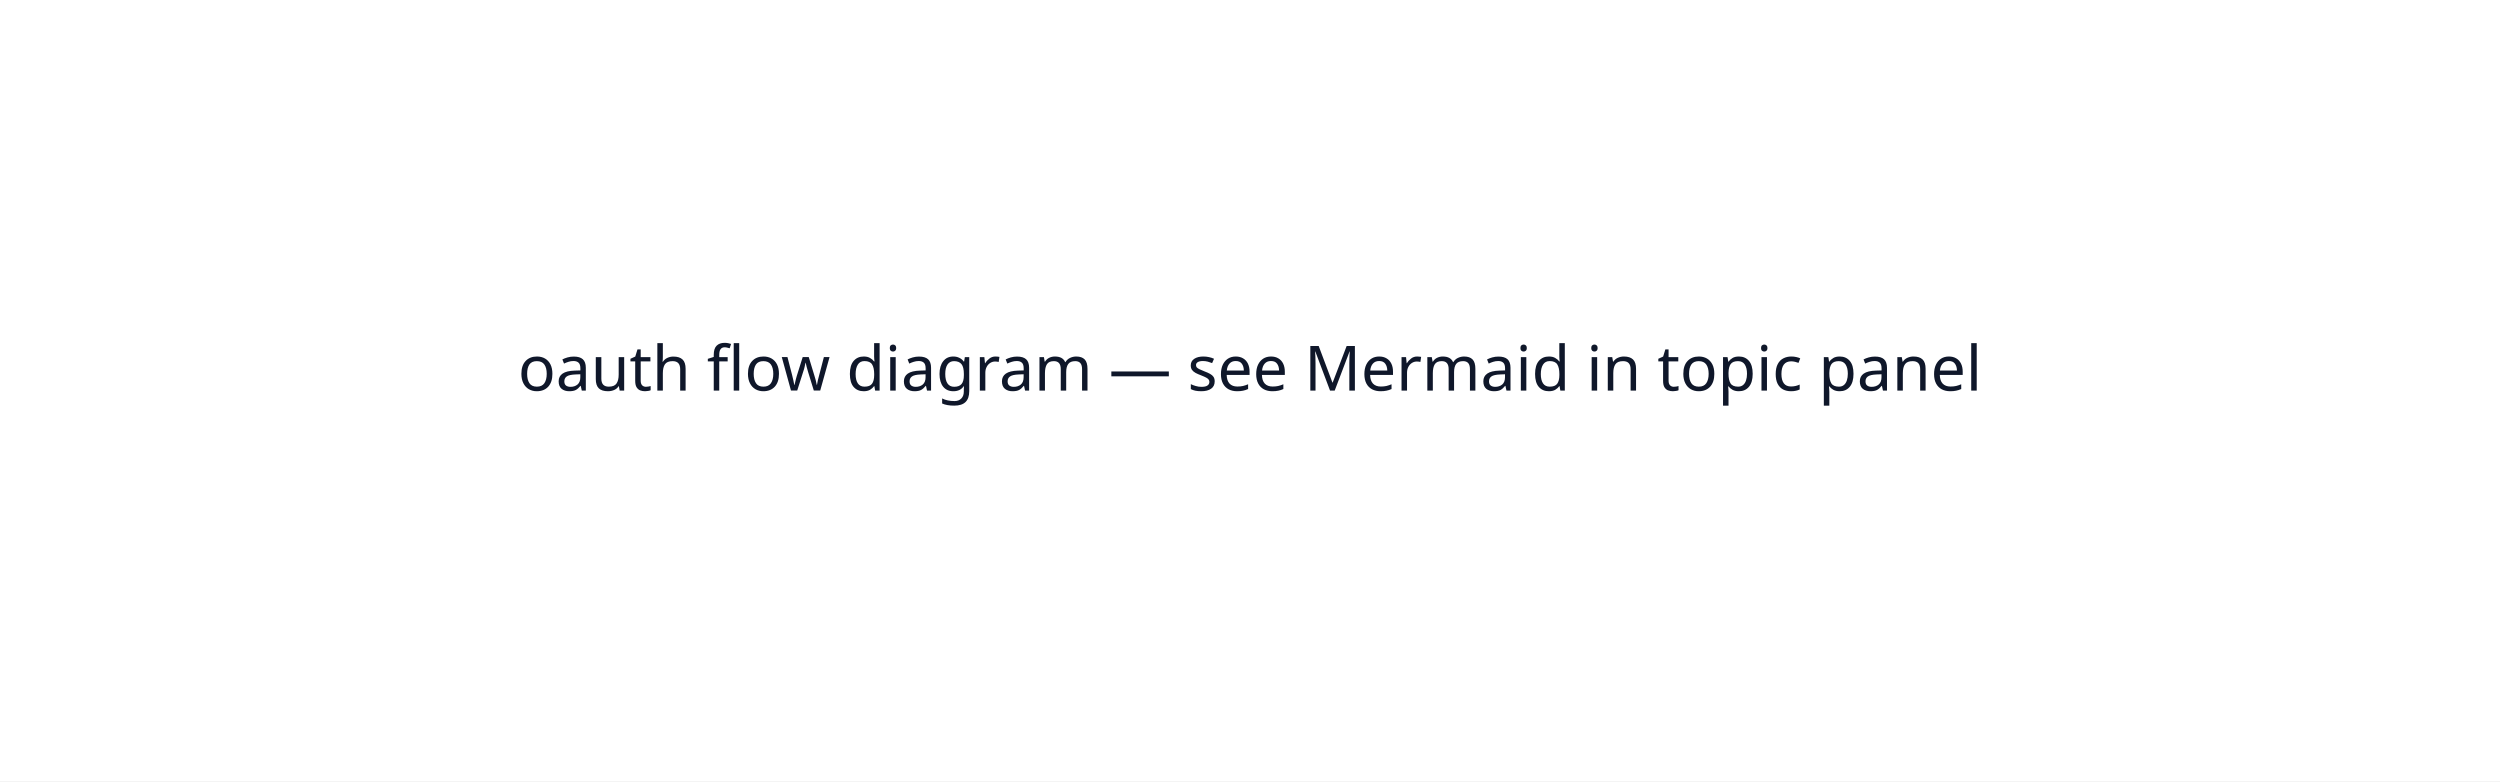
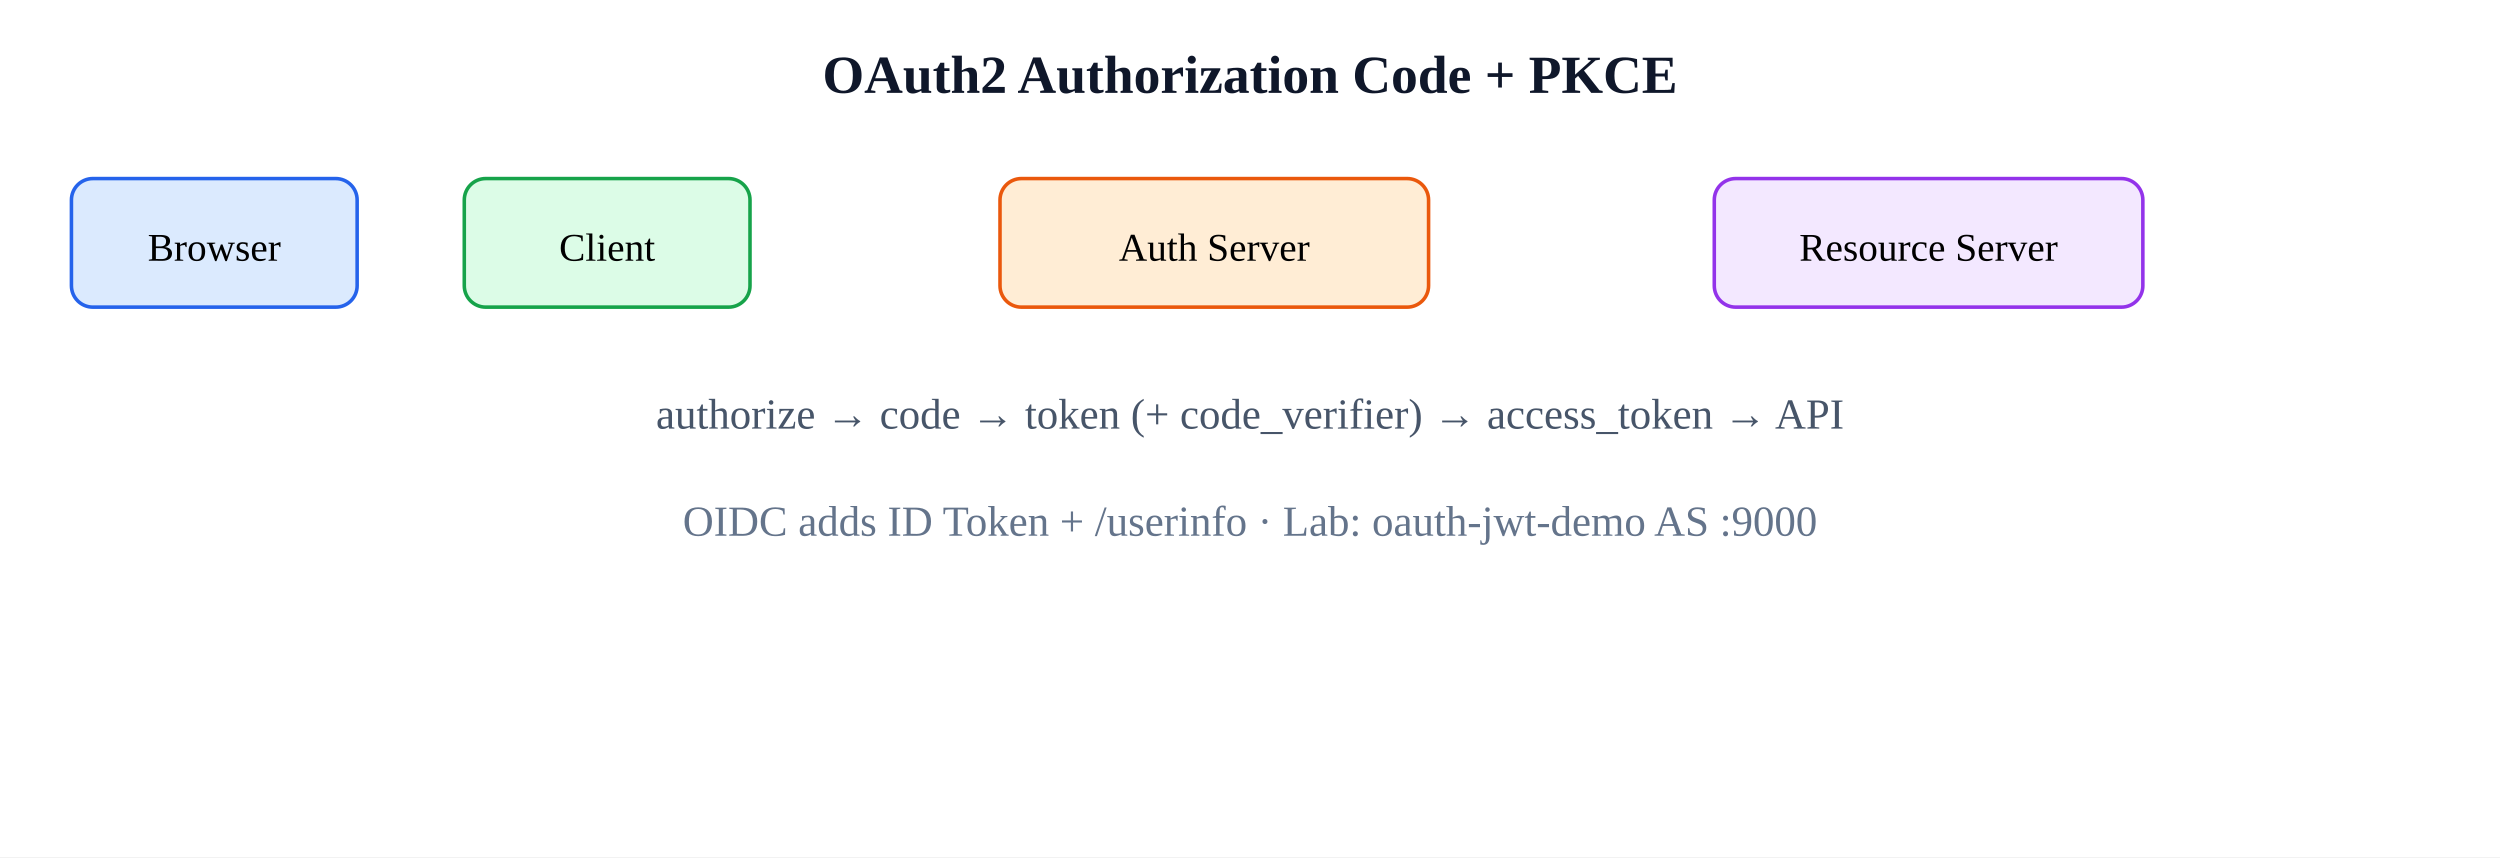
- <svg xmlns="http://www.w3.org/2000/svg" viewBox="0 0 640 200" role="img">
-   <rect width="640" height="200" fill="#fff" />
-   <text x="320" y="100" text-anchor="middle" font-family="system-ui,sans-serif" font-size="16" fill="#0f172a">oauth flow diagram — see Mermaid in topic panel</text>
+ <svg xmlns="http://www.w3.org/2000/svg" viewBox="0 0 700 240" role="img" aria-label="OAuth2 Authorization Code PKCE">
+   <rect width="700" height="240" fill="#fff" />
+   <text x="350" y="26" text-anchor="middle" font-weight="600" font-size="15" fill="#0f172a">OAuth2 Authorization Code + PKCE</text>
+   <rect x="20" y="50" width="80" height="36" rx="6" fill="#dbeafe" stroke="#2563eb" />
+   <text x="60" y="73" text-anchor="middle" font-size="11">Browser</text>
+   <rect x="130" y="50" width="80" height="36" rx="6" fill="#dcfce7" stroke="#16a34a" />
+   <text x="170" y="73" text-anchor="middle" font-size="11">Client</text>
+   <rect x="280" y="50" width="120" height="36" rx="6" fill="#ffedd5" stroke="#ea580c" />
+   <text x="340" y="73" text-anchor="middle" font-size="11">Auth Server</text>
+   <rect x="480" y="50" width="120" height="36" rx="6" fill="#f3e8ff" stroke="#9333ea" />
+   <text x="540" y="73" text-anchor="middle" font-size="11">Resource Server</text>
+   <text x="350" y="120" text-anchor="middle" font-size="12" fill="#475569">authorize → code → token (+ code_verifier) → access_token → API</text>
+   <text x="350" y="150" text-anchor="middle" font-size="12" fill="#64748b">OIDC adds ID Token + /userinfo · Lab: oauth-jwt-demo AS :9000</text>
</svg>
